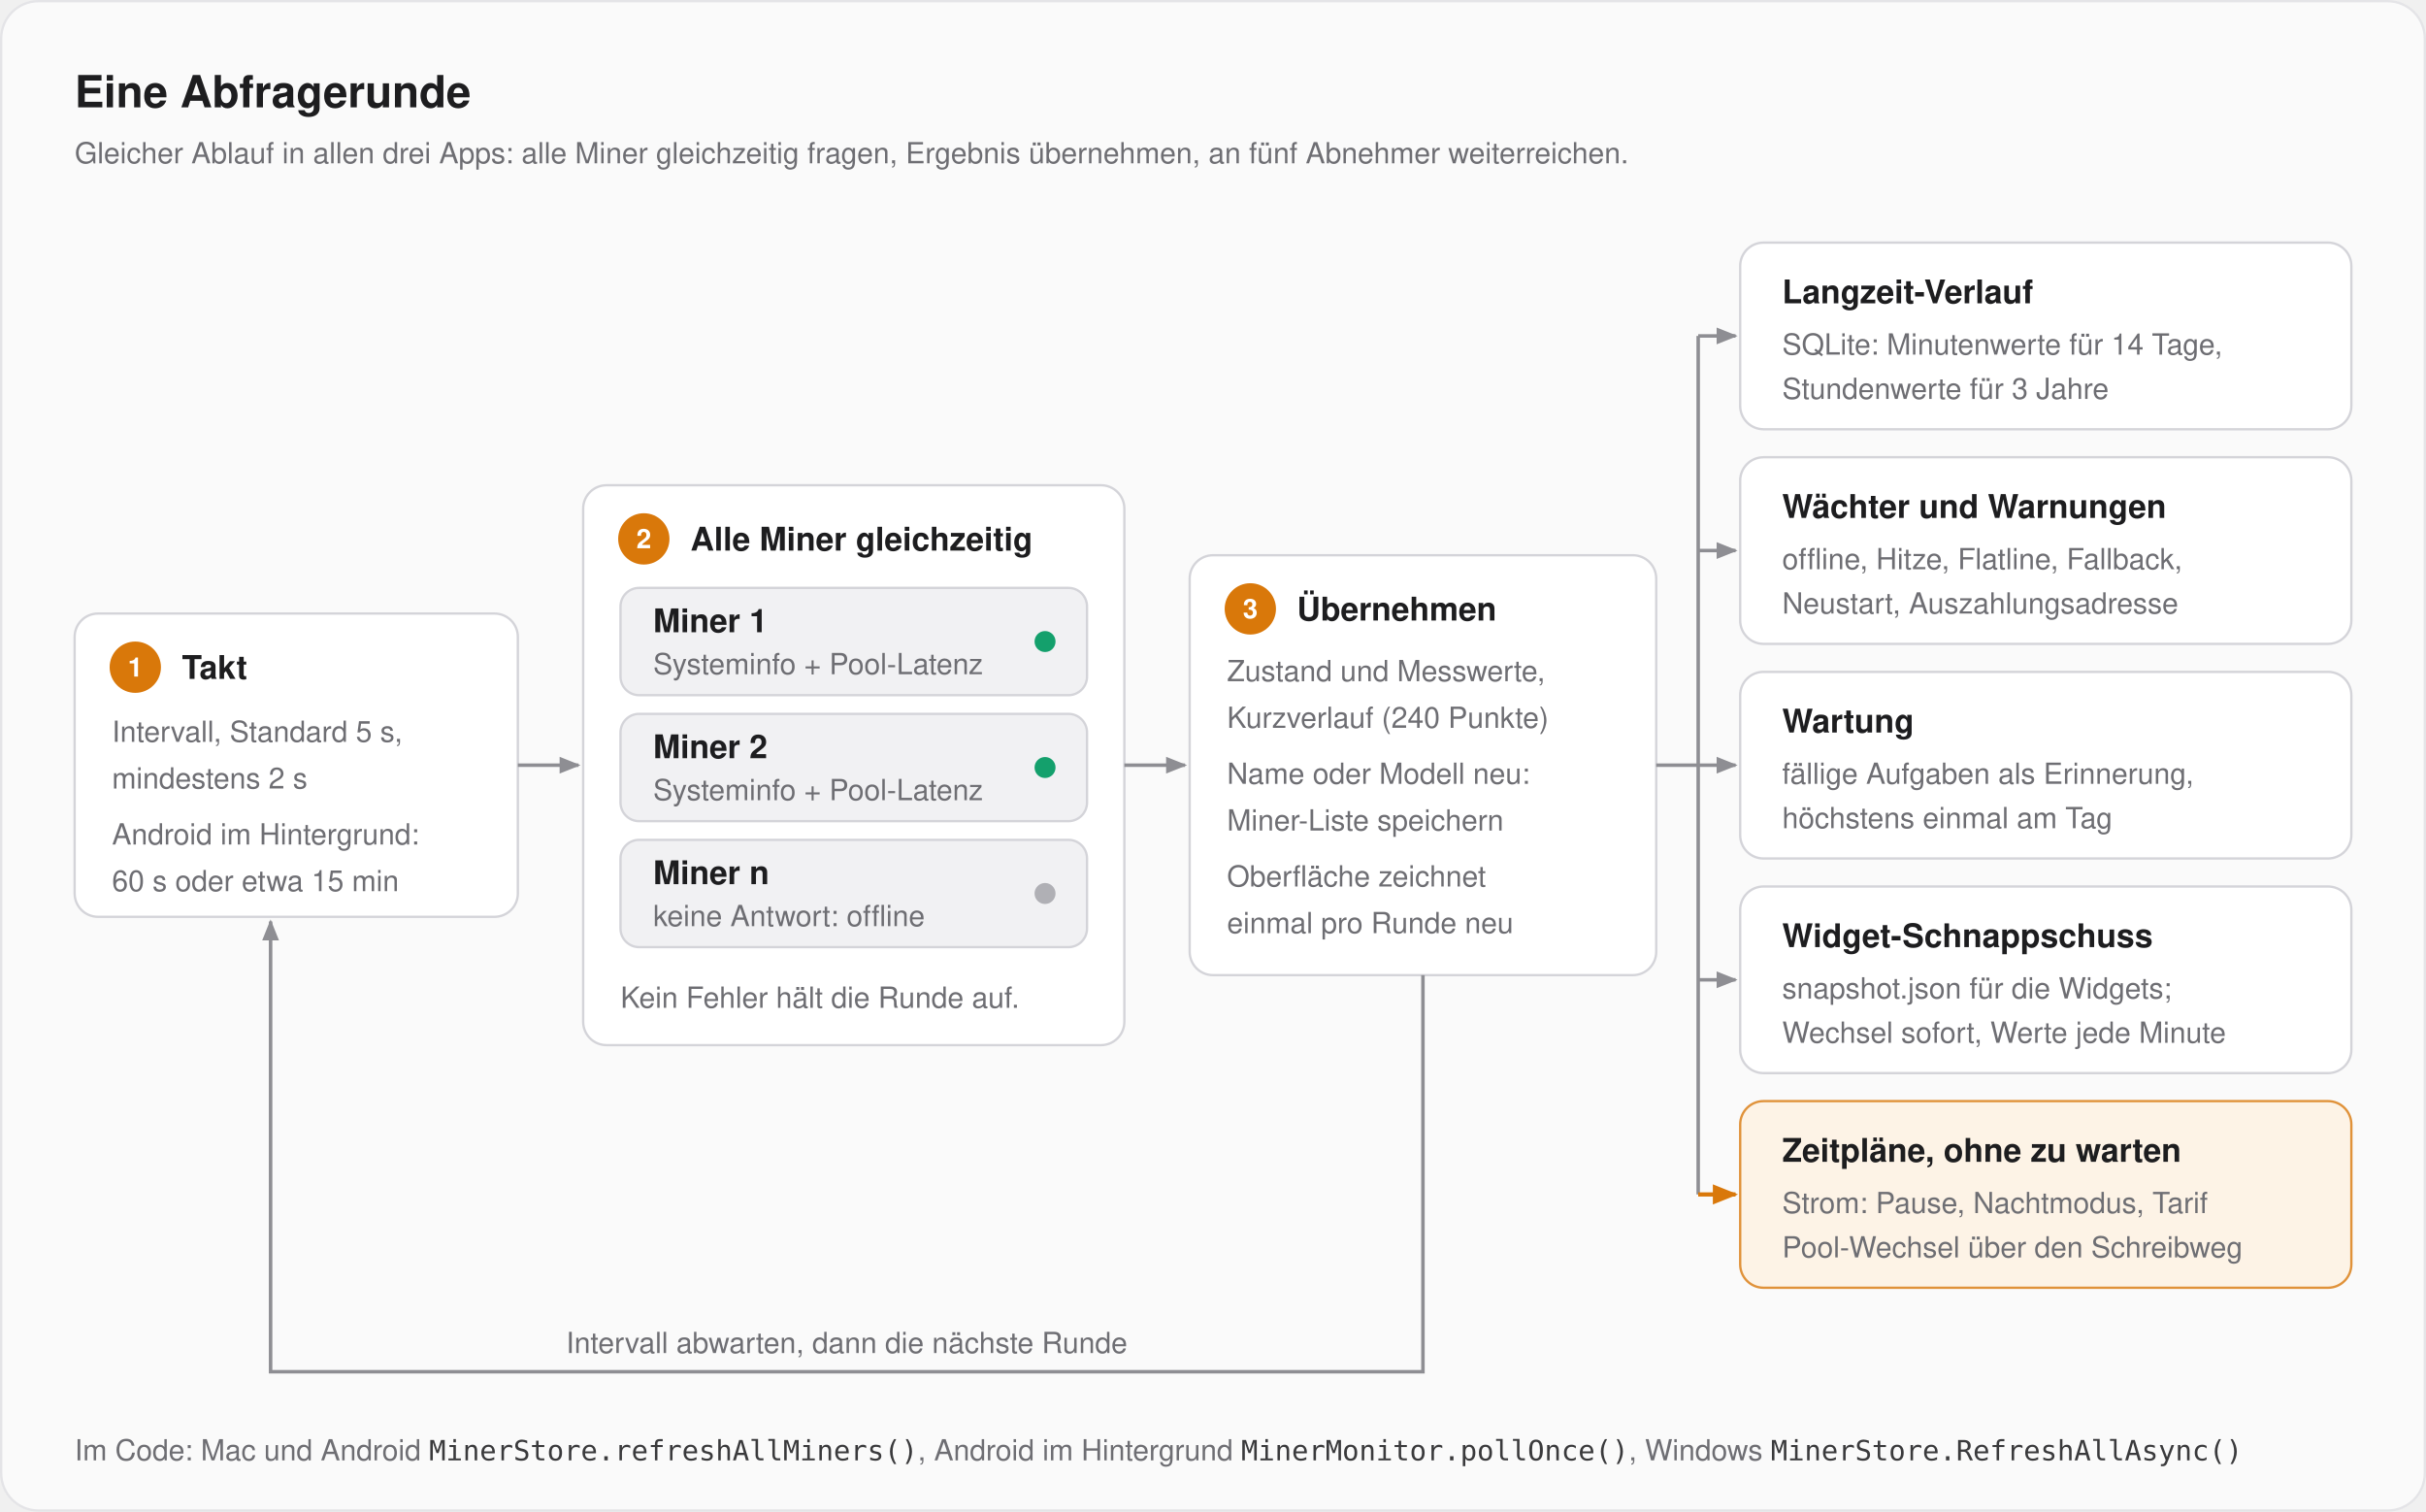
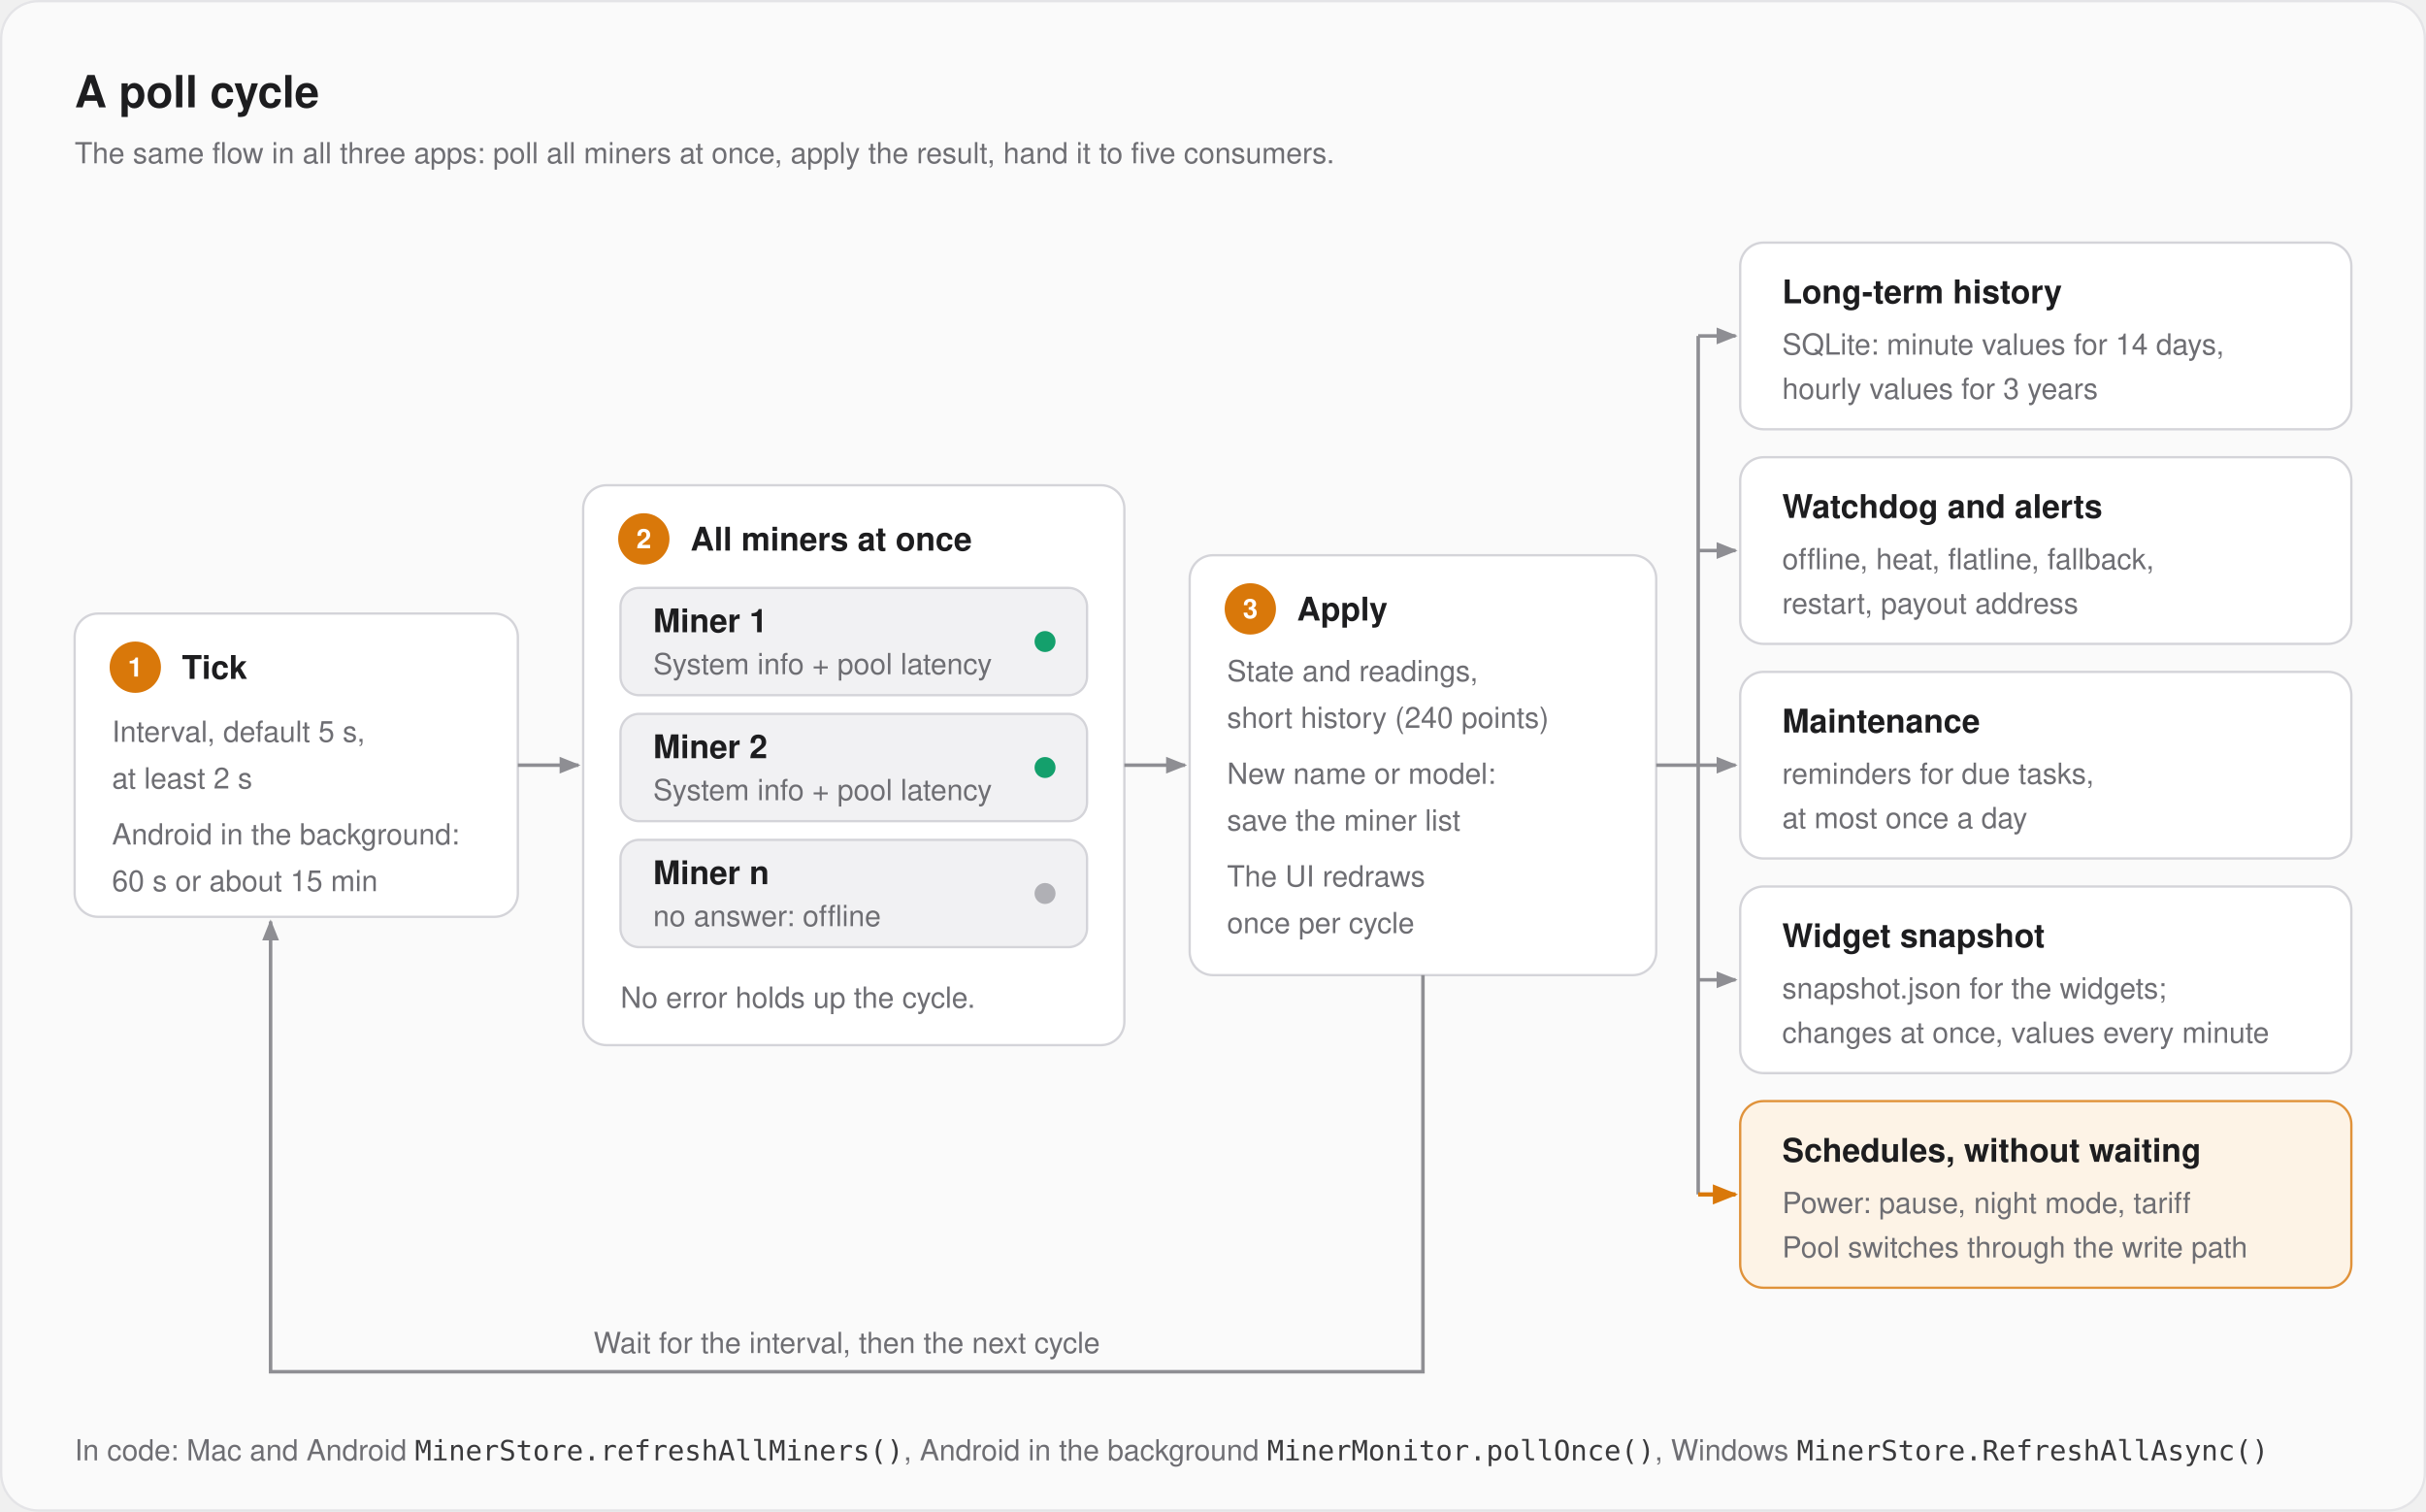
<svg xmlns="http://www.w3.org/2000/svg" viewBox="0 0 1040 648" width="1040" height="648" role="img" aria-labelledby="t d">
  <style>
text{font-family:-apple-system,BlinkMacSystemFont,"Segoe UI",system-ui,Helvetica,Arial,sans-serif;fill:#1d1d1f}
.h{font-size:19px;font-weight:650}.b{font-size:14px;font-weight:600}.m{font-size:12.5px;fill:#6e6e73}
.c{font-family:ui-monospace,"SF Mono",Menlo,Consolas,monospace;font-size:12px;fill:#3a3a3c}
.n{font-size:11.5px;font-weight:700;fill:#fff}
.bg{fill:#fafafa;stroke:#e4e4e7}.card{fill:#fff;stroke:#d4d4d9}.raised{fill:#f1f1f3;stroke:#d4d4d9}
.hot{fill:#fdf3e6;stroke:#e0923a}
.ln{fill:none;stroke:#8e8e93;stroke-width:1.5}.la{fill:none;stroke:#d9780a;stroke-width:1.8}
.ah{fill:#8e8e93}.aa,.badge{fill:#d9780a}.on{fill:#14a06c}.off{fill:#b0b0b5}
@media (prefers-color-scheme:dark){
text{fill:#f2f2f3}.m{fill:#a1a1a6}.c{fill:#d1d1d6}.n{fill:#141415}
.bg{fill:#141415;stroke:#2c2c2f}.card{fill:#1c1c1e;stroke:#3a3a3e}.raised{fill:#242426;stroke:#3a3a3e}
.hot{fill:#2d2114;stroke:#b8762c}
.ln{stroke:#7c7c82}.ah{fill:#7c7c82}.la{stroke:#f0a03c}.aa,.badge{fill:#f0a03c}.on{fill:#3ecf8e}.off{fill:#5a5a5f}}
</style>
  <defs>
    <marker id="ah" viewBox="0 0 10 10" refX="9" refY="5" markerWidth="6" markerHeight="6" orient="auto">
      <path class="ah" d="M0,1 L10,5 L0,9 z" />
    </marker>
    <marker id="aa" viewBox="0 0 10 10" refX="9" refY="5" markerWidth="6" markerHeight="6" orient="auto">
      <path class="aa" d="M0,1 L10,5 L0,9 z" />
    </marker>
  </defs>
  <rect class="bg" x="0.5" y="0.5" width="1039" height="647" rx="16" />
-   <text class="h" x="32" y="46">Eine Abfragerunde</text>
-   <text class="m" x="32" y="70">Gleicher Ablauf in allen drei Apps: alle Miner gleichzeitig fragen, Ergebnis übernehmen, an fünf Abnehmer weiterreichen.</text>
+   <text class="h" x="32" y="46">A poll cycle</text>
+   <text class="m" x="32" y="70">The same flow in all three apps: poll all miners at once, apply the result, hand it to five consumers.</text>
  <rect class="card" x="32" y="263" width="190" height="130" rx="10" />
  <circle class="badge" cx="58" cy="286" r="11" />
  <text class="n" x="58" y="290" text-anchor="middle">1</text>
-   <text class="b" x="78" y="291">Takt</text>
-   <text class="m" x="48" y="318">Intervall, Standard 5 s,</text>
-   <text class="m" x="48" y="338">mindestens 2 s</text>
-   <text class="m" x="48" y="362">Android im Hintergrund:</text>
-   <text class="m" x="48" y="382">60 s oder etwa 15 min</text>
+   <text class="b" x="78" y="291">Tick</text>
+   <text class="m" x="48" y="318">Interval, default 5 s,</text>
+   <text class="m" x="48" y="338">at least 2 s</text>
+   <text class="m" x="48" y="362">Android in the background:</text>
+   <text class="m" x="48" y="382">60 s or about 15 min</text>
  <path class="ln" d="M222 328H248" marker-end="url(#ah)" />
  <rect class="card" x="250" y="208" width="232" height="240" rx="10" />
  <circle class="badge" cx="276" cy="231" r="11" />
  <text class="n" x="276" y="235" text-anchor="middle">2</text>
-   <text class="b" x="296" y="236">Alle Miner gleichzeitig</text>
+   <text class="b" x="296" y="236">All miners at once</text>
  <rect class="raised" x="266" y="252" width="200" height="46" rx="8" />
  <circle class="on" cx="448" cy="275" r="4.5" />
  <text class="b" x="280" y="271">Miner 1</text>
-   <text class="m" x="280" y="289">Systeminfo + Pool-Latenz</text>
+   <text class="m" x="280" y="289">System info + pool latency</text>
  <rect class="raised" x="266" y="306" width="200" height="46" rx="8" />
  <circle class="on" cx="448" cy="329" r="4.5" />
  <text class="b" x="280" y="325">Miner 2</text>
-   <text class="m" x="280" y="343">Systeminfo + Pool-Latenz</text>
+   <text class="m" x="280" y="343">System info + pool latency</text>
  <rect class="raised" x="266" y="360" width="200" height="46" rx="8" />
  <circle class="off" cx="448" cy="383" r="4.5" />
  <text class="b" x="280" y="379">Miner n</text>
-   <text class="m" x="280" y="397">keine Antwort: offline</text>
-   <text class="m" x="266" y="432">Kein Fehler hält die Runde auf.</text>
+   <text class="m" x="280" y="397">no answer: offline</text>
+   <text class="m" x="266" y="432">No error holds up the cycle.</text>
  <path class="ln" d="M482 328H508" marker-end="url(#ah)" />
  <rect class="card" x="510" y="238" width="200" height="180" rx="10" />
  <circle class="badge" cx="536" cy="261" r="11" />
  <text class="n" x="536" y="265" text-anchor="middle">3</text>
-   <text class="b" x="556" y="266">Übernehmen</text>
-   <text class="m" x="526" y="292">Zustand und Messwerte,</text>
-   <text class="m" x="526" y="312">Kurzverlauf (240 Punkte)</text>
-   <text class="m" x="526" y="336">Name oder Modell neu:</text>
-   <text class="m" x="526" y="356">Miner-Liste speichern</text>
-   <text class="m" x="526" y="380">Oberfläche zeichnet</text>
-   <text class="m" x="526" y="400">einmal pro Runde neu</text>
+   <text class="b" x="556" y="266">Apply</text>
+   <text class="m" x="526" y="292">State and readings,</text>
+   <text class="m" x="526" y="312">short history (240 points)</text>
+   <text class="m" x="526" y="336">New name or model:</text>
+   <text class="m" x="526" y="356">save the miner list</text>
+   <text class="m" x="526" y="380">The UI redraws</text>
+   <text class="m" x="526" y="400">once per cycle</text>
  <path class="ln" d="M710 328H728M728 144V512" />
  <path class="ln" d="M728 144H744" marker-end="url(#ah)" />
  <path class="ln" d="M728 236H744" marker-end="url(#ah)" />
  <path class="ln" d="M728 328H744" marker-end="url(#ah)" />
  <path class="ln" d="M728 420H744" marker-end="url(#ah)" />
  <path class="la" d="M728 512H744" marker-end="url(#aa)" />
  <rect class="card" x="746" y="104" width="262" height="80" rx="10" />
-   <text class="b" x="764" y="130">Langzeit-Verlauf</text>
-   <text class="m" x="764" y="152">SQLite: Minutenwerte für 14 Tage,</text>
-   <text class="m" x="764" y="171">Stundenwerte für 3 Jahre</text>
+   <text class="b" x="764" y="130">Long-term history</text>
+   <text class="m" x="764" y="152">SQLite: minute values for 14 days,</text>
+   <text class="m" x="764" y="171">hourly values for 3 years</text>
  <rect class="card" x="746" y="196" width="262" height="80" rx="10" />
-   <text class="b" x="764" y="222">Wächter und Warnungen</text>
-   <text class="m" x="764" y="244">offline, Hitze, Flatline, Fallback,</text>
-   <text class="m" x="764" y="263">Neustart, Auszahlungsadresse</text>
+   <text class="b" x="764" y="222">Watchdog and alerts</text>
+   <text class="m" x="764" y="244">offline, heat, flatline, fallback,</text>
+   <text class="m" x="764" y="263">restart, payout address</text>
  <rect class="card" x="746" y="288" width="262" height="80" rx="10" />
-   <text class="b" x="764" y="314">Wartung</text>
-   <text class="m" x="764" y="336">fällige Aufgaben als Erinnerung,</text>
-   <text class="m" x="764" y="355">höchstens einmal am Tag</text>
+   <text class="b" x="764" y="314">Maintenance</text>
+   <text class="m" x="764" y="336">reminders for due tasks,</text>
+   <text class="m" x="764" y="355">at most once a day</text>
  <rect class="card" x="746" y="380" width="262" height="80" rx="10" />
-   <text class="b" x="764" y="406">Widget-Schnappschuss</text>
-   <text class="m" x="764" y="428">snapshot.json für die Widgets;</text>
-   <text class="m" x="764" y="447">Wechsel sofort, Werte jede Minute</text>
+   <text class="b" x="764" y="406">Widget snapshot</text>
+   <text class="m" x="764" y="428">snapshot.json for the widgets;</text>
+   <text class="m" x="764" y="447">changes at once, values every minute</text>
  <rect class="hot" x="746" y="472" width="262" height="80" rx="10" />
-   <text class="b" x="764" y="498">Zeitpläne, ohne zu warten</text>
-   <text class="m" x="764" y="520">Strom: Pause, Nachtmodus, Tarif</text>
-   <text class="m" x="764" y="539">Pool-Wechsel über den Schreibweg</text>
+   <text class="b" x="764" y="498">Schedules, without waiting</text>
+   <text class="m" x="764" y="520">Power: pause, night mode, tariff</text>
+   <text class="m" x="764" y="539">Pool switches through the write path</text>
  <path class="ln" d="M610 418V588H116V395" marker-end="url(#ah)" />
-   <text class="m" x="363" y="580" text-anchor="middle">Intervall abwarten, dann die nächste Runde</text>
-   <text class="m" x="32" y="626">Im Code: Mac und Android <tspan class="c">MinerStore.refreshAllMiners()</tspan>, Android im Hintergrund <tspan class="c">MinerMonitor.pollOnce()</tspan>, Windows <tspan class="c">MinerStore.RefreshAllAsync()</tspan>
+   <text class="m" x="363" y="580" text-anchor="middle">Wait for the interval, then the next cycle</text>
+   <text class="m" x="32" y="626">In code: Mac and Android <tspan class="c">MinerStore.refreshAllMiners()</tspan>, Android in the background <tspan class="c">MinerMonitor.pollOnce()</tspan>, Windows <tspan class="c">MinerStore.RefreshAllAsync()</tspan>
  </text>
</svg>
